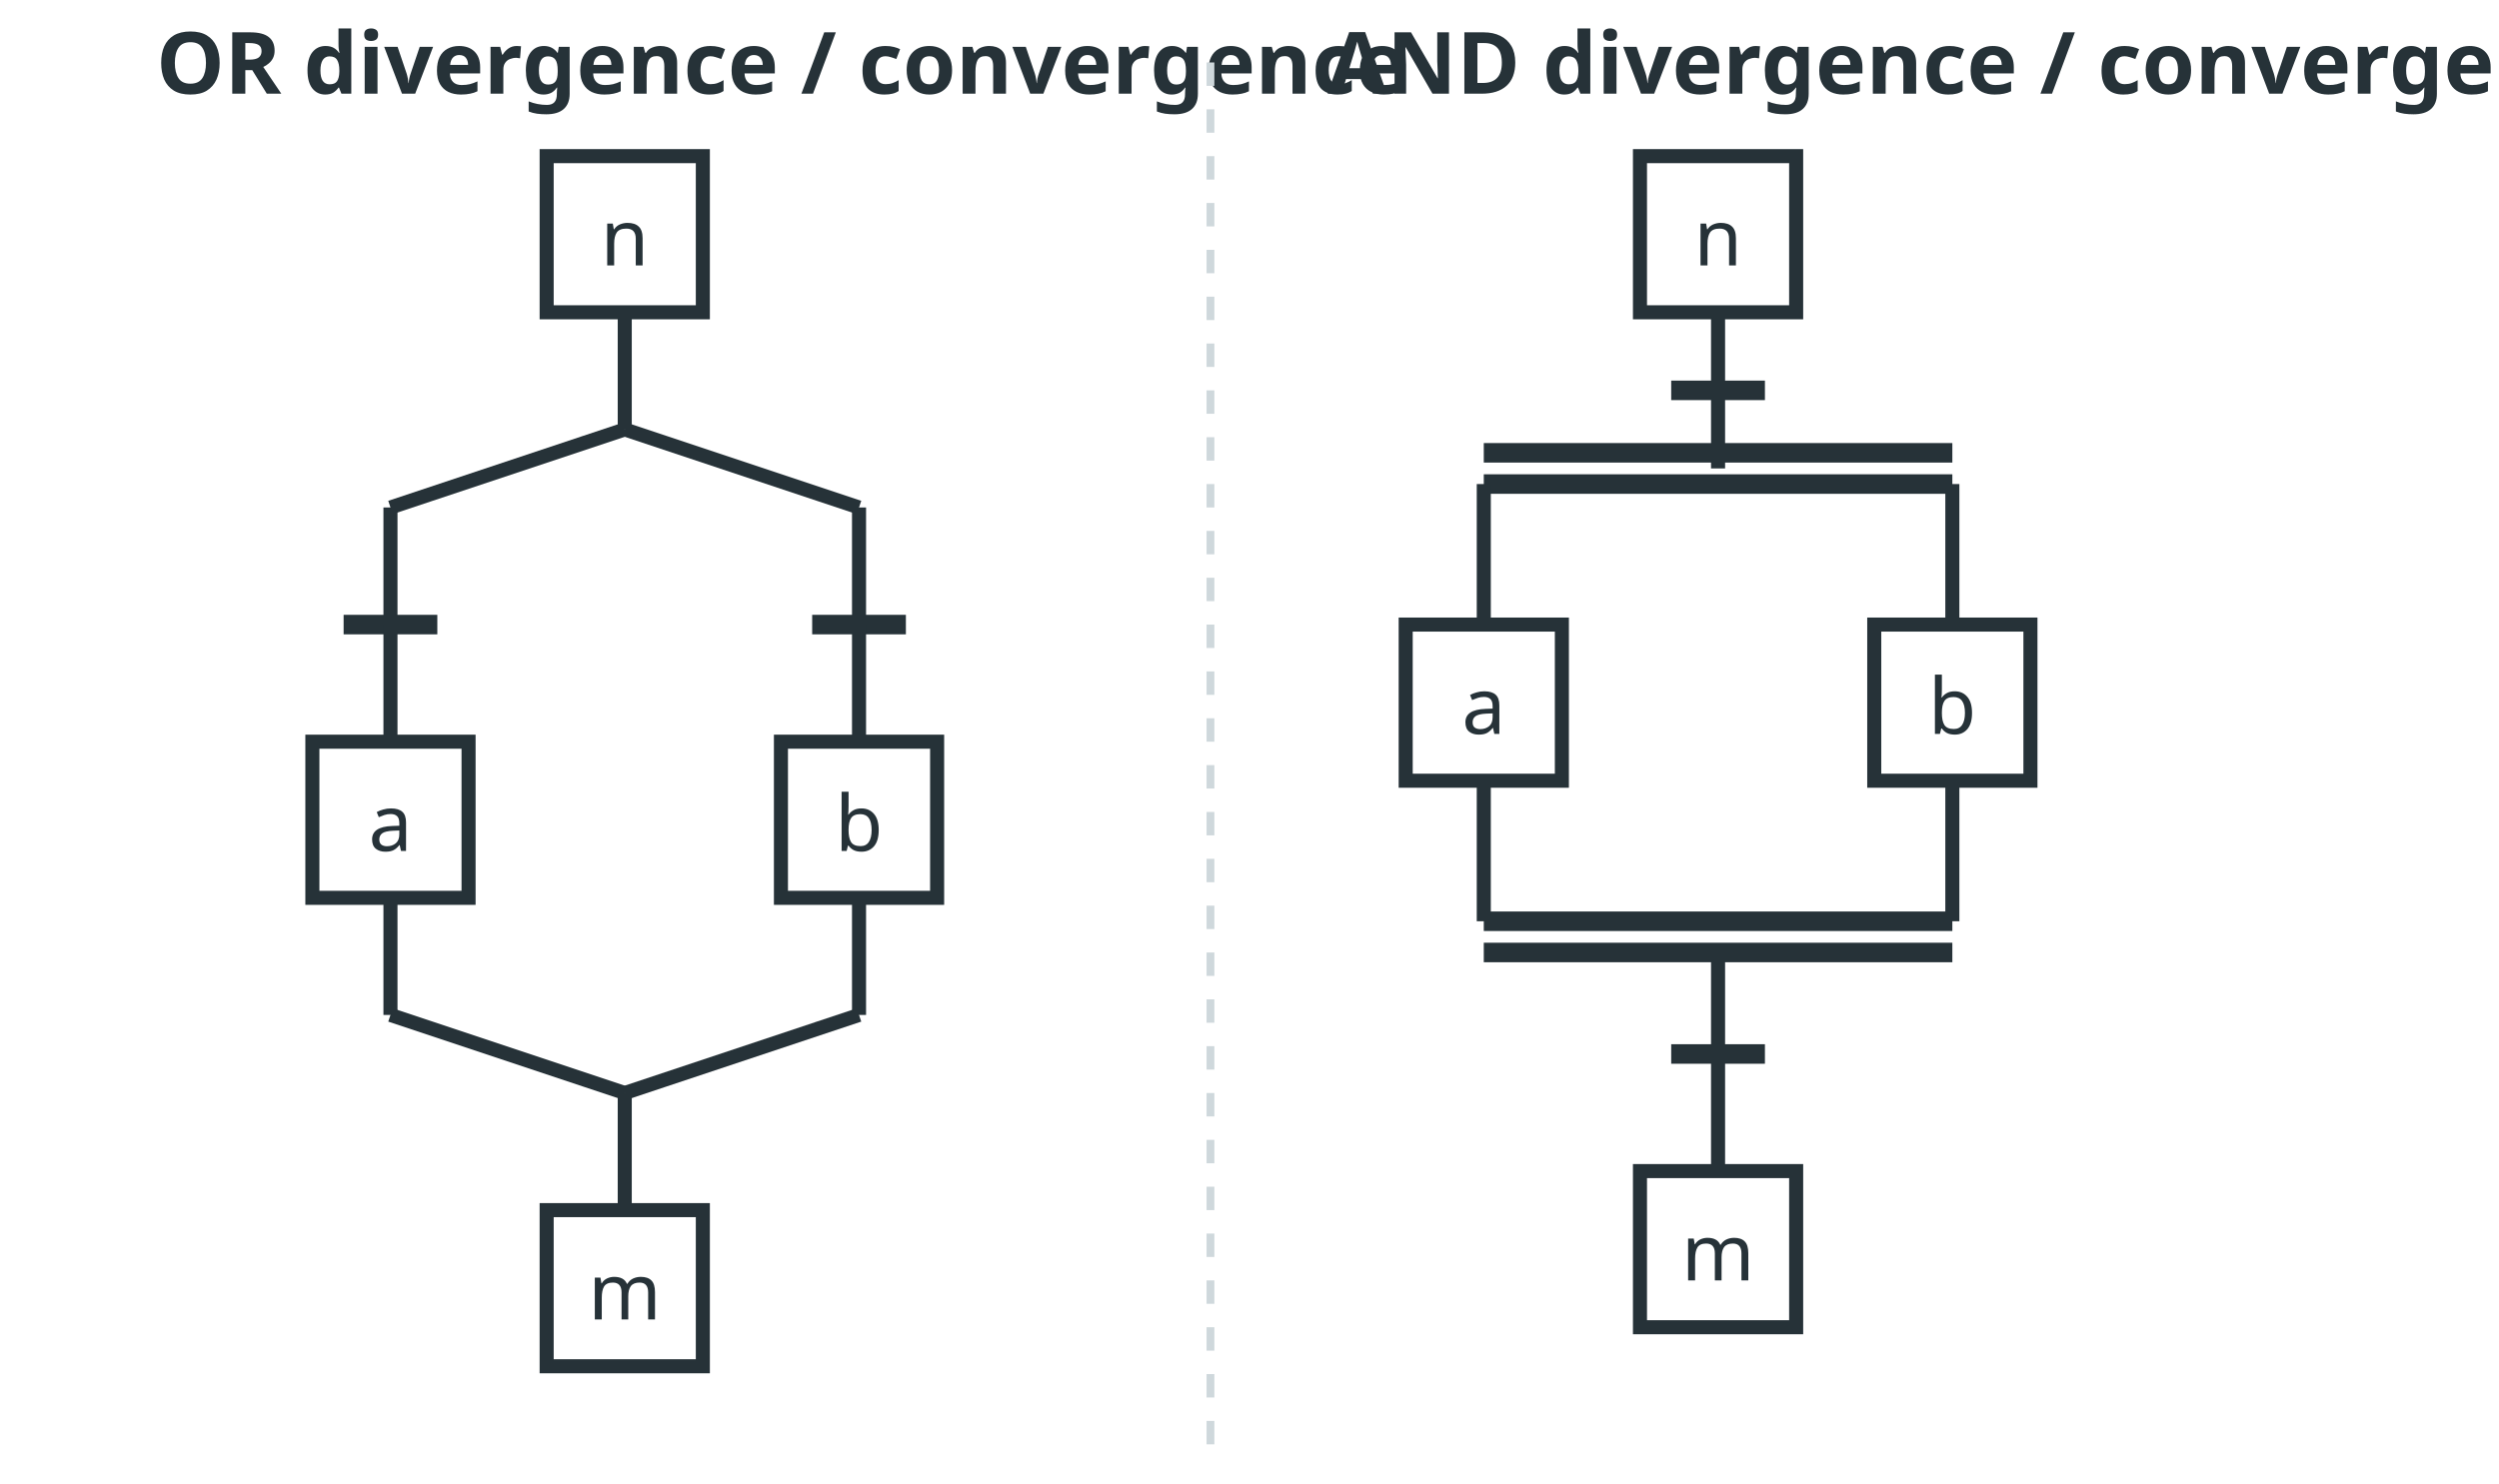
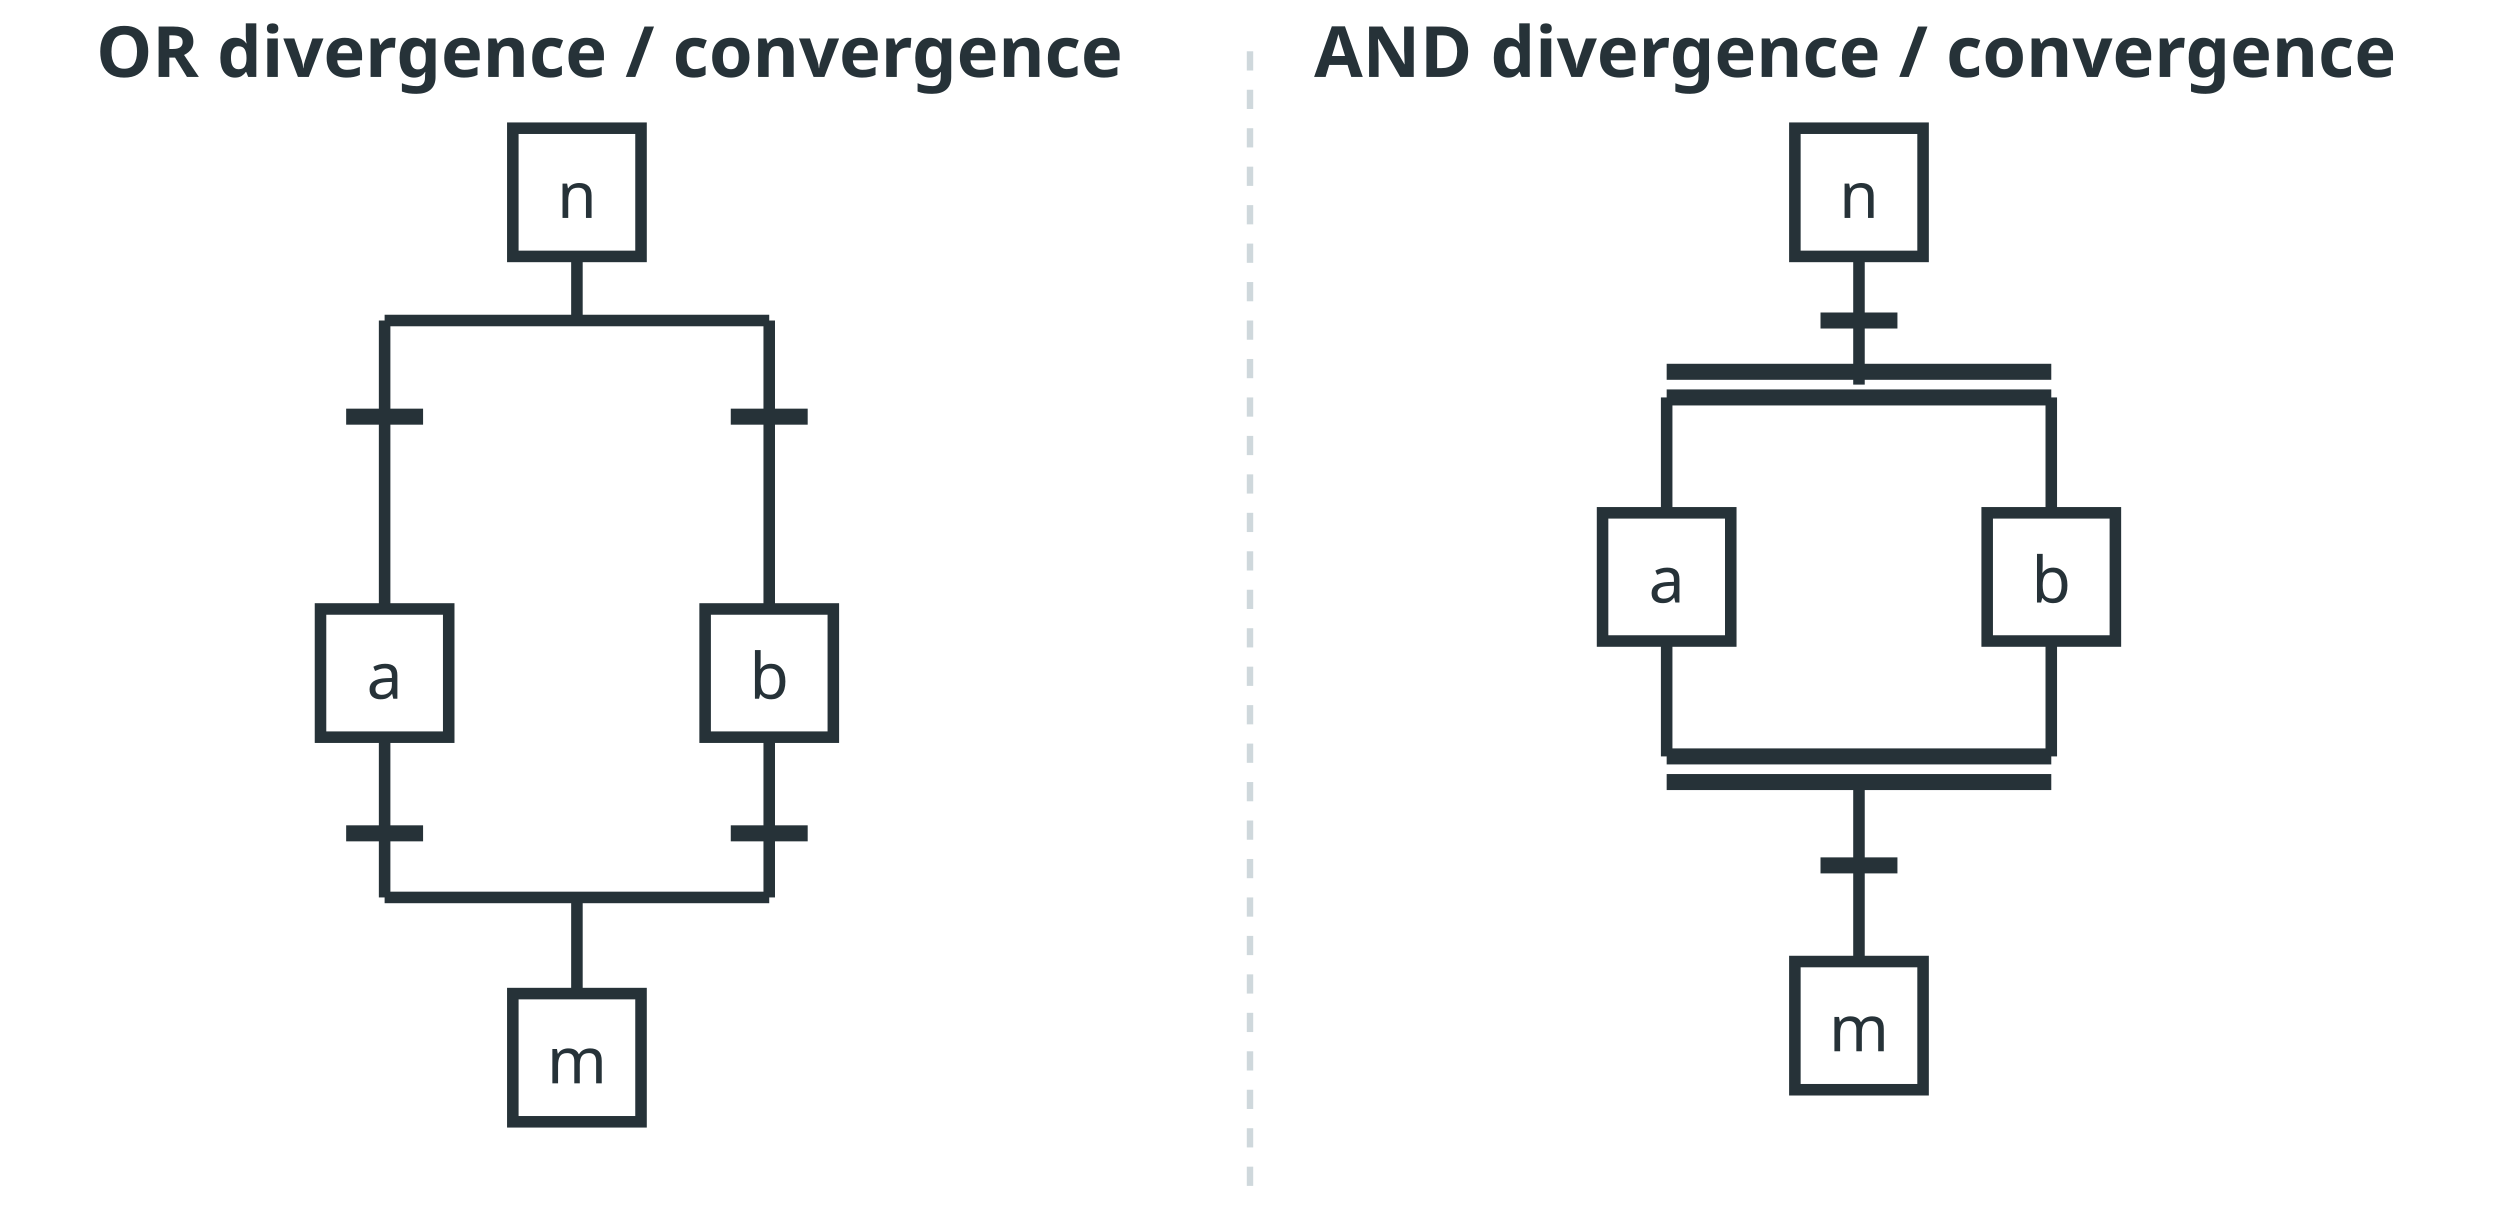
- <svg xmlns="http://www.w3.org/2000/svg" viewBox="0 0 320 190" font-family="sans-serif">
-   <text x="20" y="12" font-size="11" font-weight="bold" fill="#263238">OR divergence / convergence</text>
-   <text x="170" y="12" font-size="11" font-weight="bold" fill="#263238">AND divergence / convergence</text>
-   <line x1="155" y1="8" x2="155" y2="185" stroke="#cfd8dc" stroke-width="1" stroke-dasharray="3,3" />
+ <svg xmlns="http://www.w3.org/2000/svg" viewBox="0 0 390 190" font-family="sans-serif">
+   <text x="15" y="12" font-size="11" font-weight="bold" fill="#263238">OR divergence / convergence</text>
+   <text x="205" y="12" font-size="11" font-weight="bold" fill="#263238">AND divergence / convergence</text>
+   <line x1="195" y1="8" x2="195" y2="185" stroke="#cfd8dc" stroke-width="1" stroke-dasharray="3,3" />
  <g stroke="#263238" stroke-width="1.8" fill="none">
-     <rect x="70" y="20" width="20" height="20" />
-     <line x1="80" y1="40" x2="80" y2="55" />
-     <line x1="80" y1="55" x2="50" y2="65" />
-     <line x1="80" y1="55" x2="110" y2="65" />
-     <line x1="50" y1="65" x2="50" y2="80" />
-     <line x1="110" y1="65" x2="110" y2="80" />
-     <line x1="44" y1="80" x2="56" y2="80" stroke-width="2.5" />
-     <line x1="104" y1="80" x2="116" y2="80" stroke-width="2.5" />
-     <line x1="50" y1="80" x2="50" y2="95" />
-     <line x1="110" y1="80" x2="110" y2="95" />
-     <rect x="40" y="95" width="20" height="20" />
-     <rect x="100" y="95" width="20" height="20" />
-     <line x1="50" y1="115" x2="50" y2="130" />
-     <line x1="110" y1="115" x2="110" y2="130" />
-     <line x1="50" y1="130" x2="80" y2="140" />
-     <line x1="110" y1="130" x2="80" y2="140" />
-     <line x1="80" y1="140" x2="80" y2="155" />
-     <rect x="70" y="155" width="20" height="20" />
+     <rect x="80" y="20" width="20" height="20" />
+     <line x1="90" y1="40" x2="90" y2="50" />
+     <line x1="60" y1="50" x2="120" y2="50" />
+     <line x1="60" y1="50" x2="60" y2="65" />
+     <line x1="120" y1="50" x2="120" y2="65" />
+     <line x1="54" y1="65" x2="66" y2="65" stroke-width="2.5" />
+     <line x1="114" y1="65" x2="126" y2="65" stroke-width="2.5" />
+     <line x1="60" y1="65" x2="60" y2="95" />
+     <line x1="120" y1="65" x2="120" y2="95" />
+     <rect x="50" y="95" width="20" height="20" />
+     <rect x="110" y="95" width="20" height="20" />
+     <line x1="60" y1="115" x2="60" y2="130" />
+     <line x1="120" y1="115" x2="120" y2="130" />
+     <line x1="54" y1="130" x2="66" y2="130" stroke-width="2.5" />
+     <line x1="114" y1="130" x2="126" y2="130" stroke-width="2.5" />
+     <line x1="60" y1="130" x2="60" y2="140" />
+     <line x1="120" y1="130" x2="120" y2="140" />
+     <line x1="60" y1="140" x2="120" y2="140" />
+     <line x1="90" y1="140" x2="90" y2="155" />
+     <rect x="80" y="155" width="20" height="20" />
  </g>
  <g font-size="10" fill="#263238" text-anchor="middle">
-     <text x="80" y="34">n</text>
-     <text x="50" y="109">a</text>
-     <text x="110" y="109">b</text>
-     <text x="80" y="169">m</text>
+     <text x="90" y="34">n</text>
+     <text x="60" y="109">a</text>
+     <text x="120" y="109">b</text>
+     <text x="90" y="169">m</text>
  </g>
  <g stroke="#263238" stroke-width="1.8" fill="none">
-     <rect x="210" y="20" width="20" height="20" />
-     <line x1="220" y1="40" x2="220" y2="60" />
-     <line x1="214" y1="50" x2="226" y2="50" stroke-width="2.5" />
-     <line x1="190" y1="58" x2="250" y2="58" stroke-width="2.5" />
-     <line x1="190" y1="62" x2="250" y2="62" stroke-width="2.5" />
-     <line x1="190" y1="62" x2="190" y2="80" />
-     <line x1="250" y1="62" x2="250" y2="80" />
-     <rect x="180" y="80" width="20" height="20" />
-     <rect x="240" y="80" width="20" height="20" />
-     <line x1="190" y1="100" x2="190" y2="118" />
-     <line x1="250" y1="100" x2="250" y2="118" />
-     <line x1="190" y1="118" x2="250" y2="118" stroke-width="2.5" />
-     <line x1="190" y1="122" x2="250" y2="122" stroke-width="2.5" />
-     <line x1="220" y1="122" x2="220" y2="135" />
-     <line x1="214" y1="135" x2="226" y2="135" stroke-width="2.5" />
-     <line x1="220" y1="135" x2="220" y2="150" />
-     <rect x="210" y="150" width="20" height="20" />
+     <rect x="280" y="20" width="20" height="20" />
+     <line x1="290" y1="40" x2="290" y2="60" />
+     <line x1="284" y1="50" x2="296" y2="50" stroke-width="2.5" />
+     <line x1="260" y1="58" x2="320" y2="58" stroke-width="2.5" />
+     <line x1="260" y1="62" x2="320" y2="62" stroke-width="2.5" />
+     <line x1="260" y1="62" x2="260" y2="80" />
+     <line x1="320" y1="62" x2="320" y2="80" />
+     <rect x="250" y="80" width="20" height="20" />
+     <rect x="310" y="80" width="20" height="20" />
+     <line x1="260" y1="100" x2="260" y2="118" />
+     <line x1="320" y1="100" x2="320" y2="118" />
+     <line x1="260" y1="118" x2="320" y2="118" stroke-width="2.5" />
+     <line x1="260" y1="122" x2="320" y2="122" stroke-width="2.5" />
+     <line x1="290" y1="122" x2="290" y2="135" />
+     <line x1="284" y1="135" x2="296" y2="135" stroke-width="2.5" />
+     <line x1="290" y1="135" x2="290" y2="150" />
+     <rect x="280" y="150" width="20" height="20" />
  </g>
  <g font-size="10" fill="#263238" text-anchor="middle">
-     <text x="220" y="34">n</text>
-     <text x="190" y="94">a</text>
-     <text x="250" y="94">b</text>
-     <text x="220" y="164">m</text>
+     <text x="290" y="34">n</text>
+     <text x="260" y="94">a</text>
+     <text x="320" y="94">b</text>
+     <text x="290" y="164">m</text>
  </g>
</svg>
